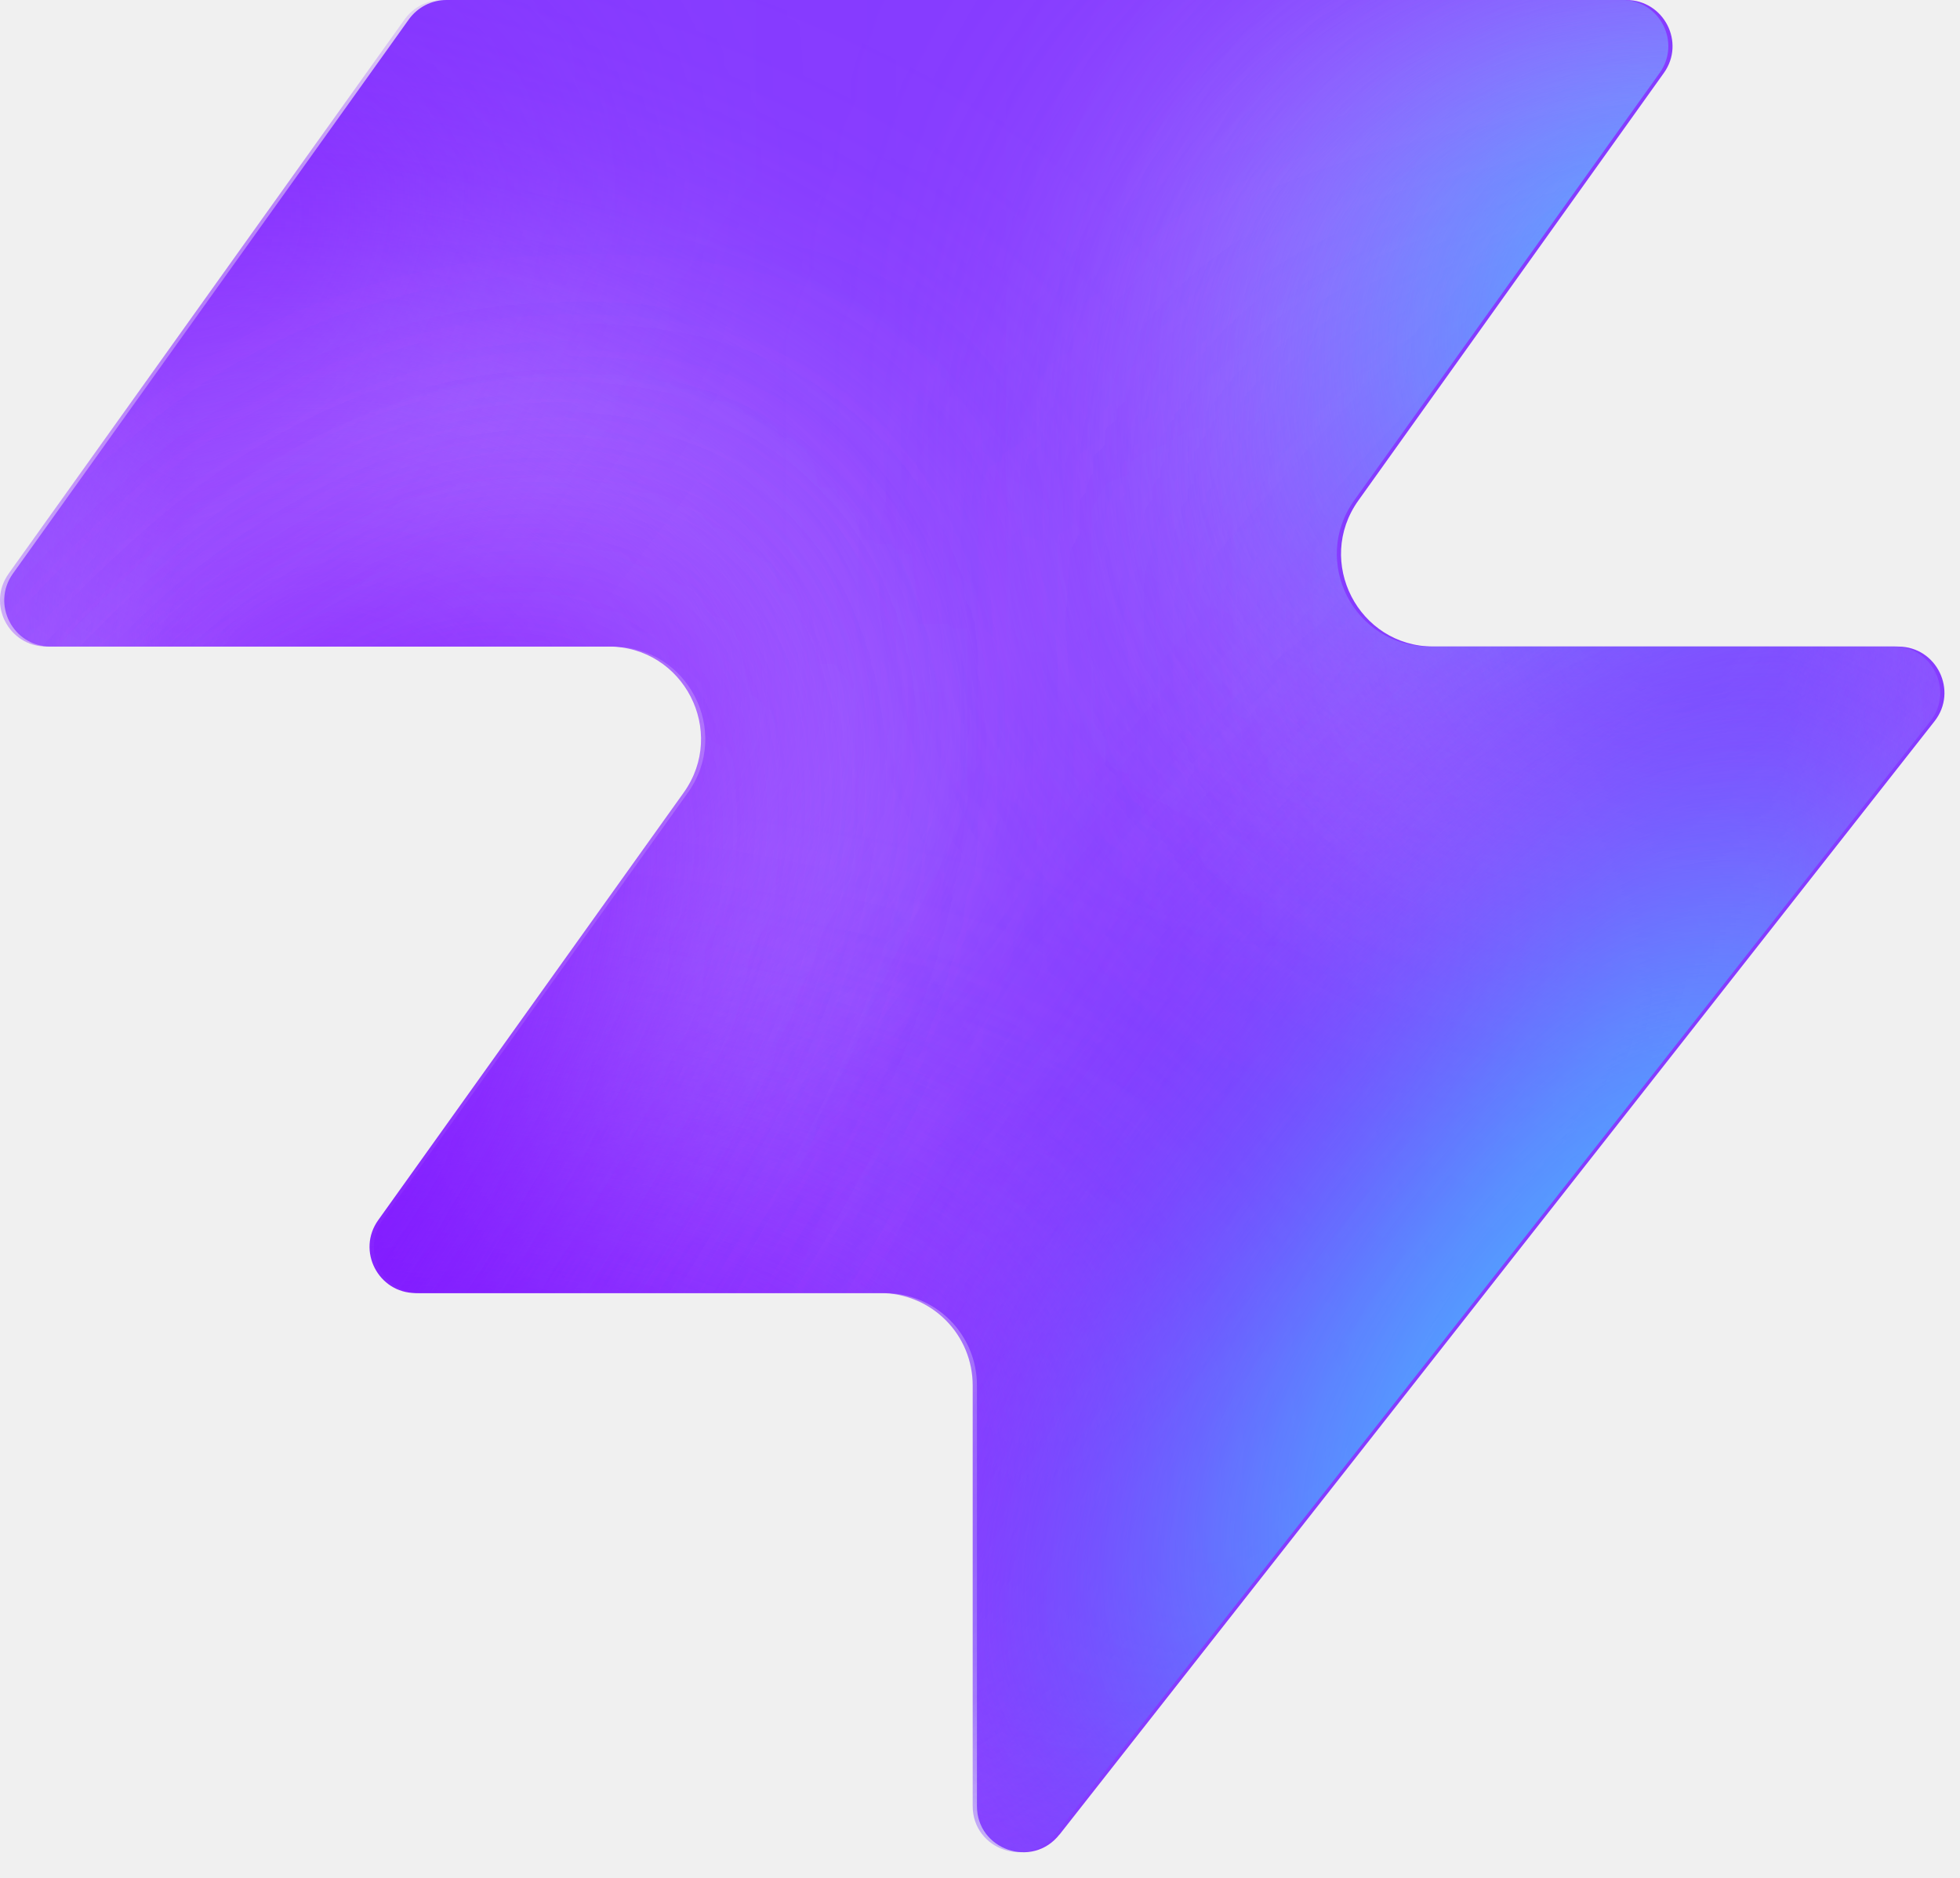
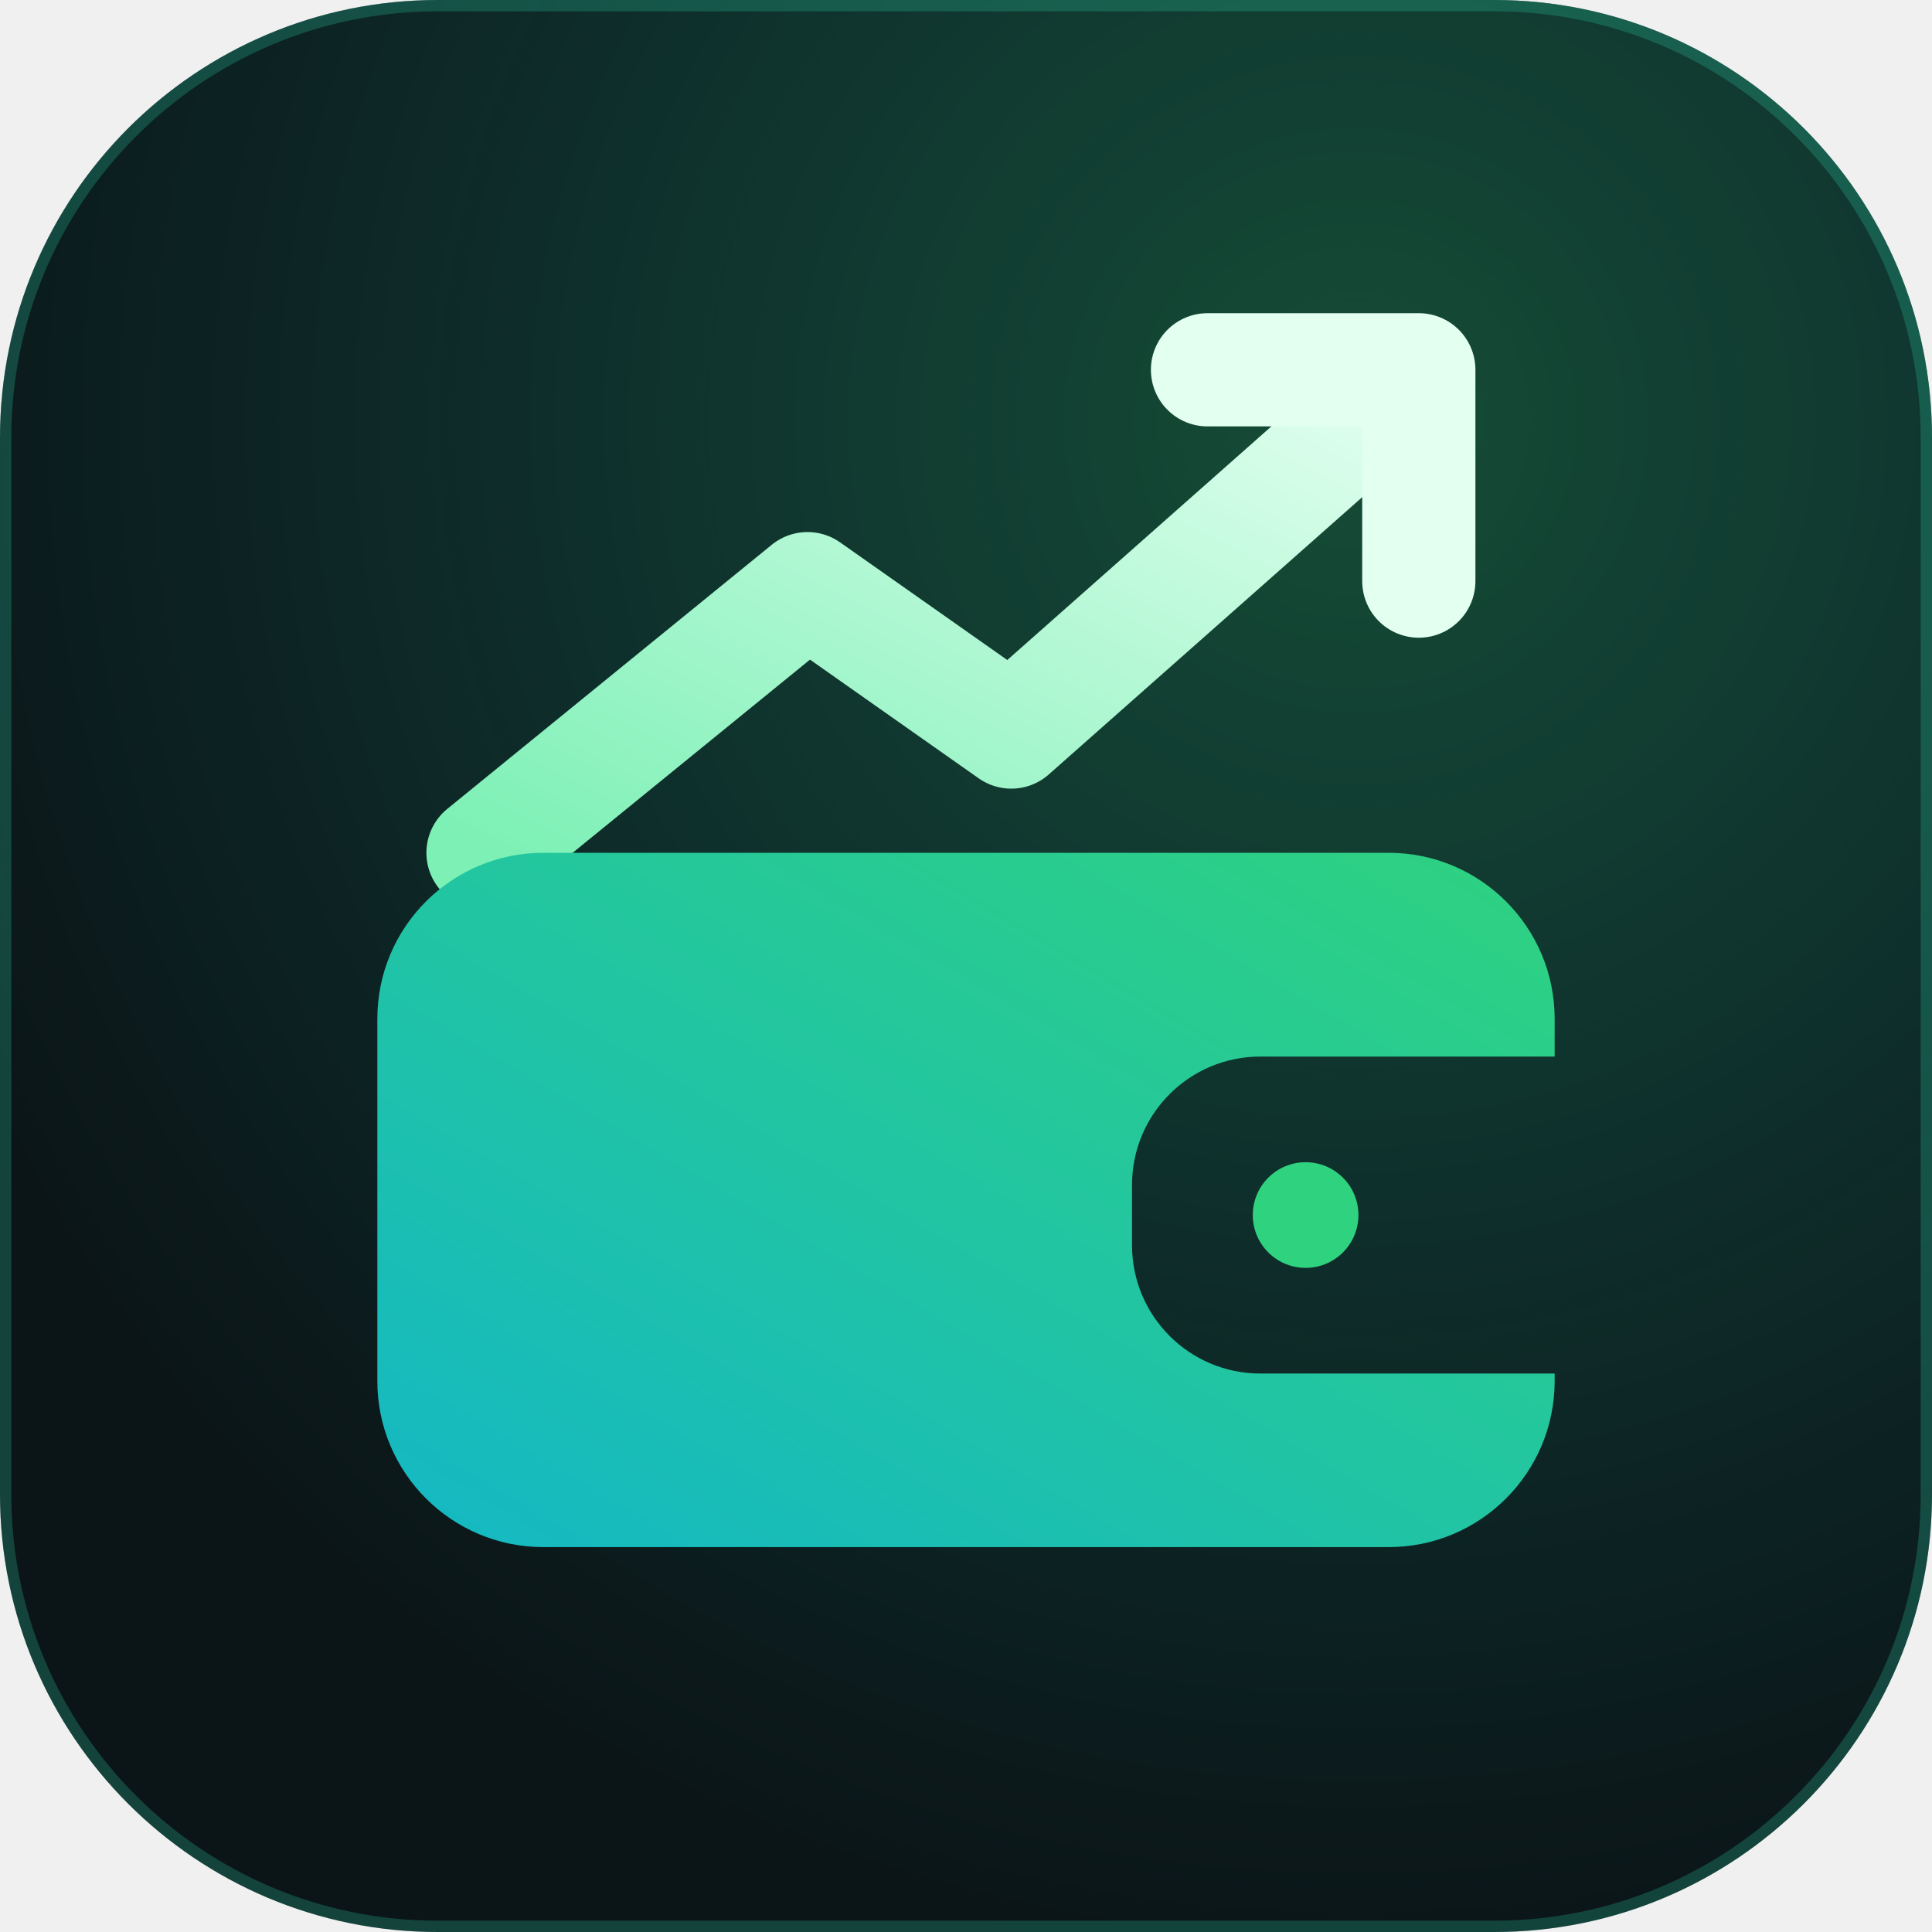
- <svg xmlns="http://www.w3.org/2000/svg" width="48" height="46" fill="none" viewBox="0 0 48 46">
-   <path fill="#863bff" d="M25.946 44.938c-.664.845-2.021.375-2.021-.698V33.937a2.26 2.26 0 0 0-2.262-2.262H10.287c-.92 0-1.456-1.04-.92-1.788l7.48-10.471c1.07-1.497 0-3.578-1.842-3.578H1.237c-.92 0-1.456-1.04-.92-1.788L10.013.474c.214-.297.556-.474.92-.474h28.894c.92 0 1.456 1.04.92 1.788l-7.48 10.471c-1.07 1.498 0 3.579 1.842 3.579h11.377c.943 0 1.473 1.088.89 1.83L25.947 44.94z" style="fill:#863bff;fill:color(display-p3 .525 .23 1);fill-opacity:1" />
-   <mask id="a" width="48" height="46" x="0" y="0" maskUnits="userSpaceOnUse" style="mask-type:alpha">
-     <path fill="#000" d="M25.842 44.938c-.664.844-2.021.375-2.021-.698V33.937a2.26 2.26 0 0 0-2.262-2.262H10.183c-.92 0-1.456-1.04-.92-1.788l7.48-10.471c1.07-1.498 0-3.579-1.842-3.579H1.133c-.92 0-1.456-1.04-.92-1.787L9.91.473c.214-.297.556-.474.92-.474h28.894c.92 0 1.456 1.04.92 1.788l-7.48 10.471c-1.07 1.498 0 3.578 1.842 3.578h11.377c.943 0 1.473 1.088.89 1.832L25.843 44.94z" style="fill:#000;fill-opacity:1" />
-   </mask>
-   <g mask="url(#a)">
-     <g filter="url(#b)">
-       <ellipse cx="5.508" cy="14.704" fill="#ede6ff" rx="5.508" ry="14.704" style="fill:#ede6ff;fill:color(display-p3 .927 .903 1);fill-opacity:1" transform="matrix(.00324 1 1 -.00324 -4.47 31.516)" />
-     </g>
-     <g filter="url(#c)">
-       <ellipse cx="10.399" cy="29.851" fill="#ede6ff" rx="10.399" ry="29.851" style="fill:#ede6ff;fill:color(display-p3 .927 .903 1);fill-opacity:1" transform="matrix(.00324 1 1 -.00324 -39.328 7.883)" />
-     </g>
-     <g filter="url(#d)">
-       <ellipse cx="5.508" cy="30.487" fill="#7e14ff" rx="5.508" ry="30.487" style="fill:#7e14ff;fill:color(display-p3 .492 .077 1);fill-opacity:1" transform="rotate(89.814 -25.913 -14.639)scale(1 -1)" />
-     </g>
-     <g filter="url(#e)">
-       <ellipse cx="5.508" cy="30.599" fill="#7e14ff" rx="5.508" ry="30.599" style="fill:#7e14ff;fill:color(display-p3 .492 .077 1);fill-opacity:1" transform="rotate(89.814 -32.644 -3.334)scale(1 -1)" />
-     </g>
-     <g filter="url(#f)">
-       <ellipse cx="5.508" cy="30.599" fill="#7e14ff" rx="5.508" ry="30.599" style="fill:#7e14ff;fill:color(display-p3 .492 .077 1);fill-opacity:1" transform="matrix(.00324 1 1 -.00324 -34.34 30.47)" />
-     </g>
-     <g filter="url(#g)">
-       <ellipse cx="14.072" cy="22.078" fill="#ede6ff" rx="14.072" ry="22.078" style="fill:#ede6ff;fill:color(display-p3 .927 .903 1);fill-opacity:1" transform="rotate(93.35 24.506 48.493)scale(-1 1)" />
-     </g>
-     <g filter="url(#h)">
-       <ellipse cx="3.47" cy="21.501" fill="#7e14ff" rx="3.47" ry="21.501" style="fill:#7e14ff;fill:color(display-p3 .492 .077 1);fill-opacity:1" transform="rotate(89.009 28.708 47.59)scale(-1 1)" />
-     </g>
-     <g filter="url(#i)">
-       <ellipse cx="3.47" cy="21.501" fill="#7e14ff" rx="3.47" ry="21.501" style="fill:#7e14ff;fill:color(display-p3 .492 .077 1);fill-opacity:1" transform="rotate(89.009 28.708 47.59)scale(-1 1)" />
-     </g>
-     <g filter="url(#j)">
-       <ellipse cx=".387" cy="8.972" fill="#7e14ff" rx="4.407" ry="29.108" style="fill:#7e14ff;fill:color(display-p3 .492 .077 1);fill-opacity:1" transform="rotate(39.51 .387 8.972)" />
-     </g>
-     <g filter="url(#k)">
-       <ellipse cx="47.523" cy="-6.092" fill="#7e14ff" rx="4.407" ry="29.108" style="fill:#7e14ff;fill:color(display-p3 .492 .077 1);fill-opacity:1" transform="rotate(37.892 47.523 -6.092)" />
-     </g>
-     <g filter="url(#l)">
-       <ellipse cx="41.412" cy="6.333" fill="#47bfff" rx="5.971" ry="9.665" style="fill:#47bfff;fill:color(display-p3 .28 .748 1);fill-opacity:1" transform="rotate(37.892 41.412 6.333)" />
-     </g>
-     <g filter="url(#m)">
-       <ellipse cx="-1.879" cy="38.332" fill="#7e14ff" rx="4.407" ry="29.108" style="fill:#7e14ff;fill:color(display-p3 .492 .077 1);fill-opacity:1" transform="rotate(37.892 -1.88 38.332)" />
-     </g>
-     <g filter="url(#n)">
-       <ellipse cx="-1.879" cy="38.332" fill="#7e14ff" rx="4.407" ry="29.108" style="fill:#7e14ff;fill:color(display-p3 .492 .077 1);fill-opacity:1" transform="rotate(37.892 -1.88 38.332)" />
-     </g>
-     <g filter="url(#o)">
-       <ellipse cx="35.651" cy="29.907" fill="#7e14ff" rx="4.407" ry="29.108" style="fill:#7e14ff;fill:color(display-p3 .492 .077 1);fill-opacity:1" transform="rotate(37.892 35.651 29.907)" />
-     </g>
-     <g filter="url(#p)">
-       <ellipse cx="38.418" cy="32.4" fill="#47bfff" rx="5.971" ry="15.297" style="fill:#47bfff;fill:color(display-p3 .28 .748 1);fill-opacity:1" transform="rotate(37.892 38.418 32.4)" />
-     </g>
+ <svg xmlns="http://www.w3.org/2000/svg" width="512" height="512" viewBox="0 0 512 512">
+   <defs>
+     <linearGradient id="w" x1="0" y1="1" x2="1" y2="0">
+       <stop offset="0" stop-color="#14b8c4" />
+       <stop offset="1" stop-color="#2fd27f" />
+     </linearGradient>
+     <linearGradient id="a" x1="0" y1="1" x2="1" y2="0">
+       <stop offset="0" stop-color="#7cf0b5" />
+       <stop offset="1" stop-color="#e3fff0" />
+     </linearGradient>
+     <radialGradient id="g" cx=".7" cy=".22" r=".8">
+       <stop offset="0" stop-color="#2fd27f" stop-opacity=".3" />
+       <stop offset="1" stop-color="#17c3c9" stop-opacity="0" />
+     </radialGradient>
+     <mask id="s">
+       <rect width="512" height="512" fill="#fff" />
+       <rect x="300" y="290" width="150" height="84" rx="34" fill="#000" />
+     </mask>
+   </defs>
+   <rect width="512" height="512" rx="116" fill="#0b1416" />
+   <rect width="512" height="512" rx="116" fill="url(#g)" />
+   <rect x="1.5" y="1.5" width="509" height="509" rx="114.5" fill="none" stroke="#2fd2a8" stroke-opacity=".25" stroke-width="3" />
+   <g transform="translate(256 256) scale(1) translate(-256 -266)">
+     <path d="M128 236 L214 166 L268 204 L372 112" fill="none" stroke="url(#a)" stroke-width="30" stroke-linecap="round" stroke-linejoin="round" />
+     <path d="M320 108 H376 V164" fill="none" stroke="#e3fff0" stroke-width="30" stroke-linecap="round" stroke-linejoin="round" />
+     <rect x="100" y="236" width="312" height="184" rx="44" fill="url(#w)" mask="url(#s)" />
+     <circle cx="346" cy="332" r="14" fill="#2fd27f" />
  </g>
-   <defs>
-     <filter id="b" width="60.045" height="41.654" x="-19.77" y="16.149" color-interpolation-filters="sRGB" filterUnits="userSpaceOnUse">
-       <feFlood flood-opacity="0" result="BackgroundImageFix" />
-       <feBlend in="SourceGraphic" in2="BackgroundImageFix" result="shape" />
-       <feGaussianBlur result="effect1_foregroundBlur_2002_17158" stdDeviation="7.659" />
-     </filter>
-     <filter id="c" width="90.34" height="51.437" x="-54.613" y="-7.533" color-interpolation-filters="sRGB" filterUnits="userSpaceOnUse">
-       <feFlood flood-opacity="0" result="BackgroundImageFix" />
-       <feBlend in="SourceGraphic" in2="BackgroundImageFix" result="shape" />
-       <feGaussianBlur result="effect1_foregroundBlur_2002_17158" stdDeviation="7.659" />
-     </filter>
-     <filter id="d" width="79.355" height="29.4" x="-49.64" y="2.03" color-interpolation-filters="sRGB" filterUnits="userSpaceOnUse">
-       <feFlood flood-opacity="0" result="BackgroundImageFix" />
-       <feBlend in="SourceGraphic" in2="BackgroundImageFix" result="shape" />
-       <feGaussianBlur result="effect1_foregroundBlur_2002_17158" stdDeviation="4.596" />
-     </filter>
-     <filter id="e" width="79.579" height="29.4" x="-45.045" y="20.029" color-interpolation-filters="sRGB" filterUnits="userSpaceOnUse">
-       <feFlood flood-opacity="0" result="BackgroundImageFix" />
-       <feBlend in="SourceGraphic" in2="BackgroundImageFix" result="shape" />
-       <feGaussianBlur result="effect1_foregroundBlur_2002_17158" stdDeviation="4.596" />
-     </filter>
-     <filter id="f" width="79.579" height="29.4" x="-43.513" y="21.178" color-interpolation-filters="sRGB" filterUnits="userSpaceOnUse">
-       <feFlood flood-opacity="0" result="BackgroundImageFix" />
-       <feBlend in="SourceGraphic" in2="BackgroundImageFix" result="shape" />
-       <feGaussianBlur result="effect1_foregroundBlur_2002_17158" stdDeviation="4.596" />
-     </filter>
-     <filter id="g" width="74.749" height="58.852" x="15.756" y="-17.901" color-interpolation-filters="sRGB" filterUnits="userSpaceOnUse">
-       <feFlood flood-opacity="0" result="BackgroundImageFix" />
-       <feBlend in="SourceGraphic" in2="BackgroundImageFix" result="shape" />
-       <feGaussianBlur result="effect1_foregroundBlur_2002_17158" stdDeviation="7.659" />
-     </filter>
-     <filter id="h" width="61.377" height="25.362" x="23.548" y="2.284" color-interpolation-filters="sRGB" filterUnits="userSpaceOnUse">
-       <feFlood flood-opacity="0" result="BackgroundImageFix" />
-       <feBlend in="SourceGraphic" in2="BackgroundImageFix" result="shape" />
-       <feGaussianBlur result="effect1_foregroundBlur_2002_17158" stdDeviation="4.596" />
-     </filter>
-     <filter id="i" width="61.377" height="25.362" x="23.548" y="2.284" color-interpolation-filters="sRGB" filterUnits="userSpaceOnUse">
-       <feFlood flood-opacity="0" result="BackgroundImageFix" />
-       <feBlend in="SourceGraphic" in2="BackgroundImageFix" result="shape" />
-       <feGaussianBlur result="effect1_foregroundBlur_2002_17158" stdDeviation="4.596" />
-     </filter>
-     <filter id="j" width="56.045" height="63.649" x="-27.636" y="-22.853" color-interpolation-filters="sRGB" filterUnits="userSpaceOnUse">
-       <feFlood flood-opacity="0" result="BackgroundImageFix" />
-       <feBlend in="SourceGraphic" in2="BackgroundImageFix" result="shape" />
-       <feGaussianBlur result="effect1_foregroundBlur_2002_17158" stdDeviation="4.596" />
-     </filter>
-     <filter id="k" width="54.814" height="64.646" x="20.116" y="-38.415" color-interpolation-filters="sRGB" filterUnits="userSpaceOnUse">
-       <feFlood flood-opacity="0" result="BackgroundImageFix" />
-       <feBlend in="SourceGraphic" in2="BackgroundImageFix" result="shape" />
-       <feGaussianBlur result="effect1_foregroundBlur_2002_17158" stdDeviation="4.596" />
-     </filter>
-     <filter id="l" width="33.541" height="35.313" x="24.641" y="-11.323" color-interpolation-filters="sRGB" filterUnits="userSpaceOnUse">
-       <feFlood flood-opacity="0" result="BackgroundImageFix" />
-       <feBlend in="SourceGraphic" in2="BackgroundImageFix" result="shape" />
-       <feGaussianBlur result="effect1_foregroundBlur_2002_17158" stdDeviation="4.596" />
-     </filter>
-     <filter id="m" width="54.814" height="64.646" x="-29.286" y="6.009" color-interpolation-filters="sRGB" filterUnits="userSpaceOnUse">
-       <feFlood flood-opacity="0" result="BackgroundImageFix" />
-       <feBlend in="SourceGraphic" in2="BackgroundImageFix" result="shape" />
-       <feGaussianBlur result="effect1_foregroundBlur_2002_17158" stdDeviation="4.596" />
-     </filter>
-     <filter id="n" width="54.814" height="64.646" x="-29.286" y="6.009" color-interpolation-filters="sRGB" filterUnits="userSpaceOnUse">
-       <feFlood flood-opacity="0" result="BackgroundImageFix" />
-       <feBlend in="SourceGraphic" in2="BackgroundImageFix" result="shape" />
-       <feGaussianBlur result="effect1_foregroundBlur_2002_17158" stdDeviation="4.596" />
-     </filter>
-     <filter id="o" width="54.814" height="64.646" x="8.244" y="-2.416" color-interpolation-filters="sRGB" filterUnits="userSpaceOnUse">
-       <feFlood flood-opacity="0" result="BackgroundImageFix" />
-       <feBlend in="SourceGraphic" in2="BackgroundImageFix" result="shape" />
-       <feGaussianBlur result="effect1_foregroundBlur_2002_17158" stdDeviation="4.596" />
-     </filter>
-     <filter id="p" width="39.409" height="43.623" x="18.713" y="10.588" color-interpolation-filters="sRGB" filterUnits="userSpaceOnUse">
-       <feFlood flood-opacity="0" result="BackgroundImageFix" />
-       <feBlend in="SourceGraphic" in2="BackgroundImageFix" result="shape" />
-       <feGaussianBlur result="effect1_foregroundBlur_2002_17158" stdDeviation="4.596" />
-     </filter>
-   </defs>
</svg>
